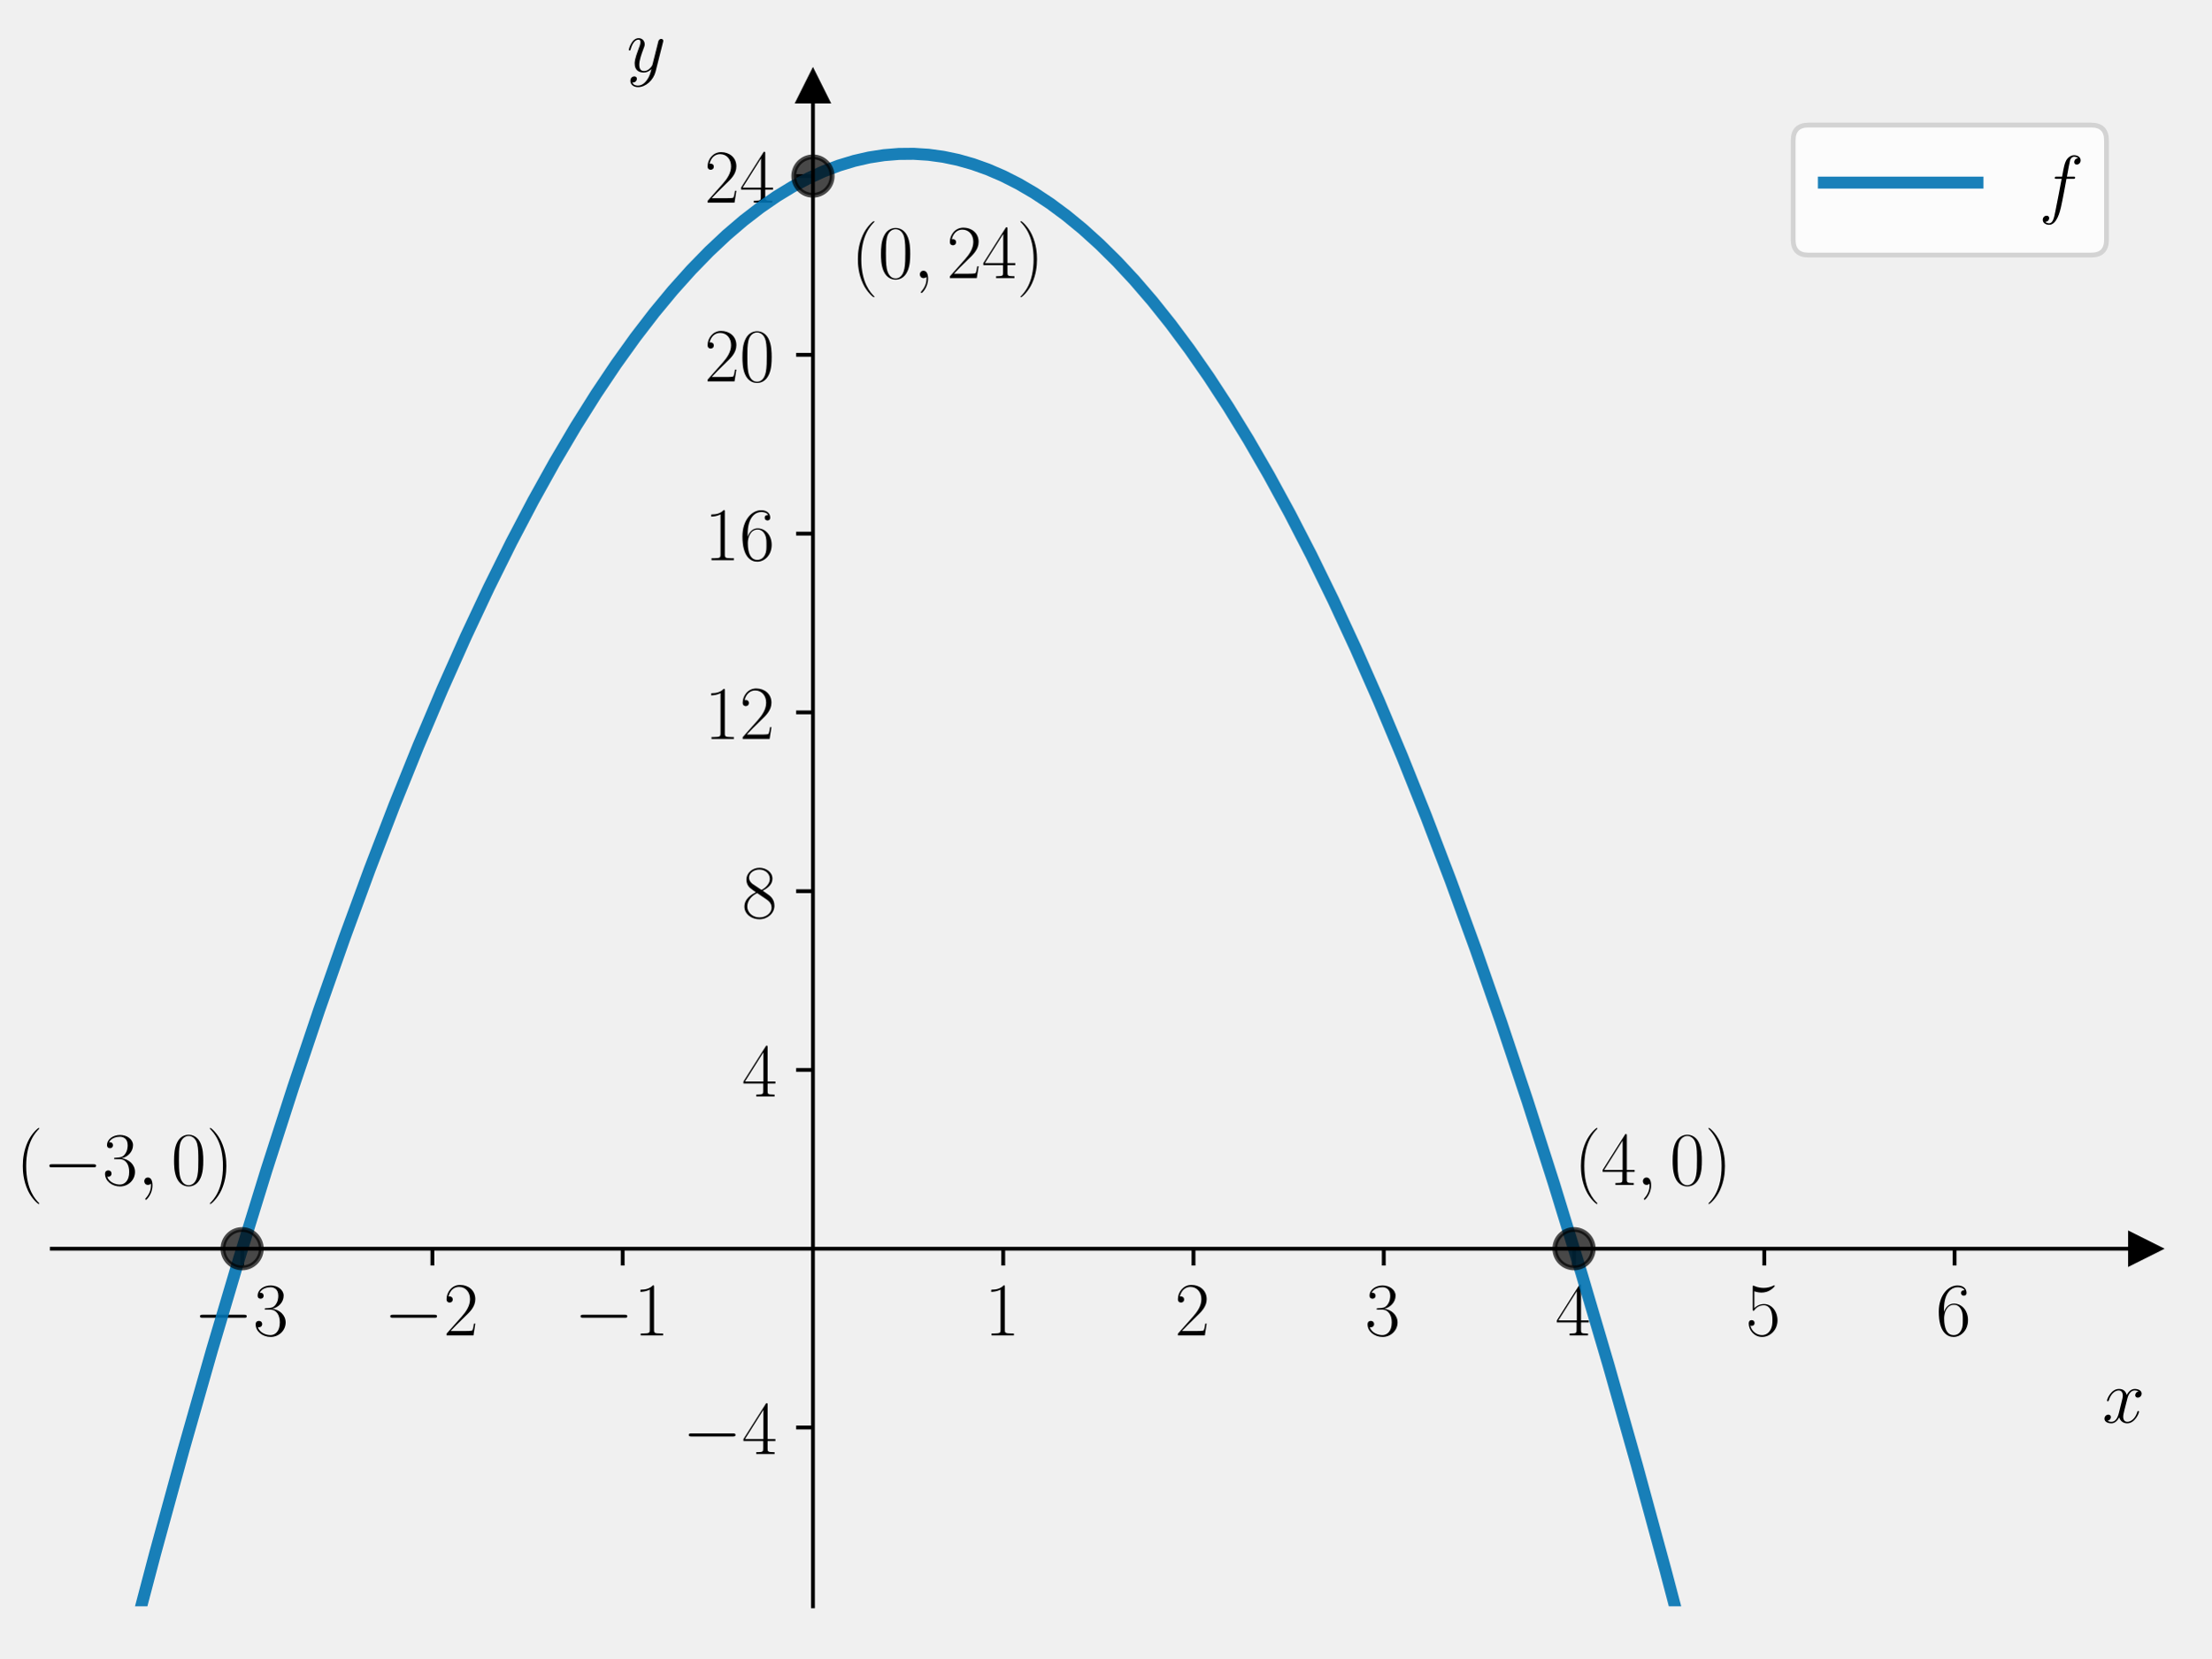
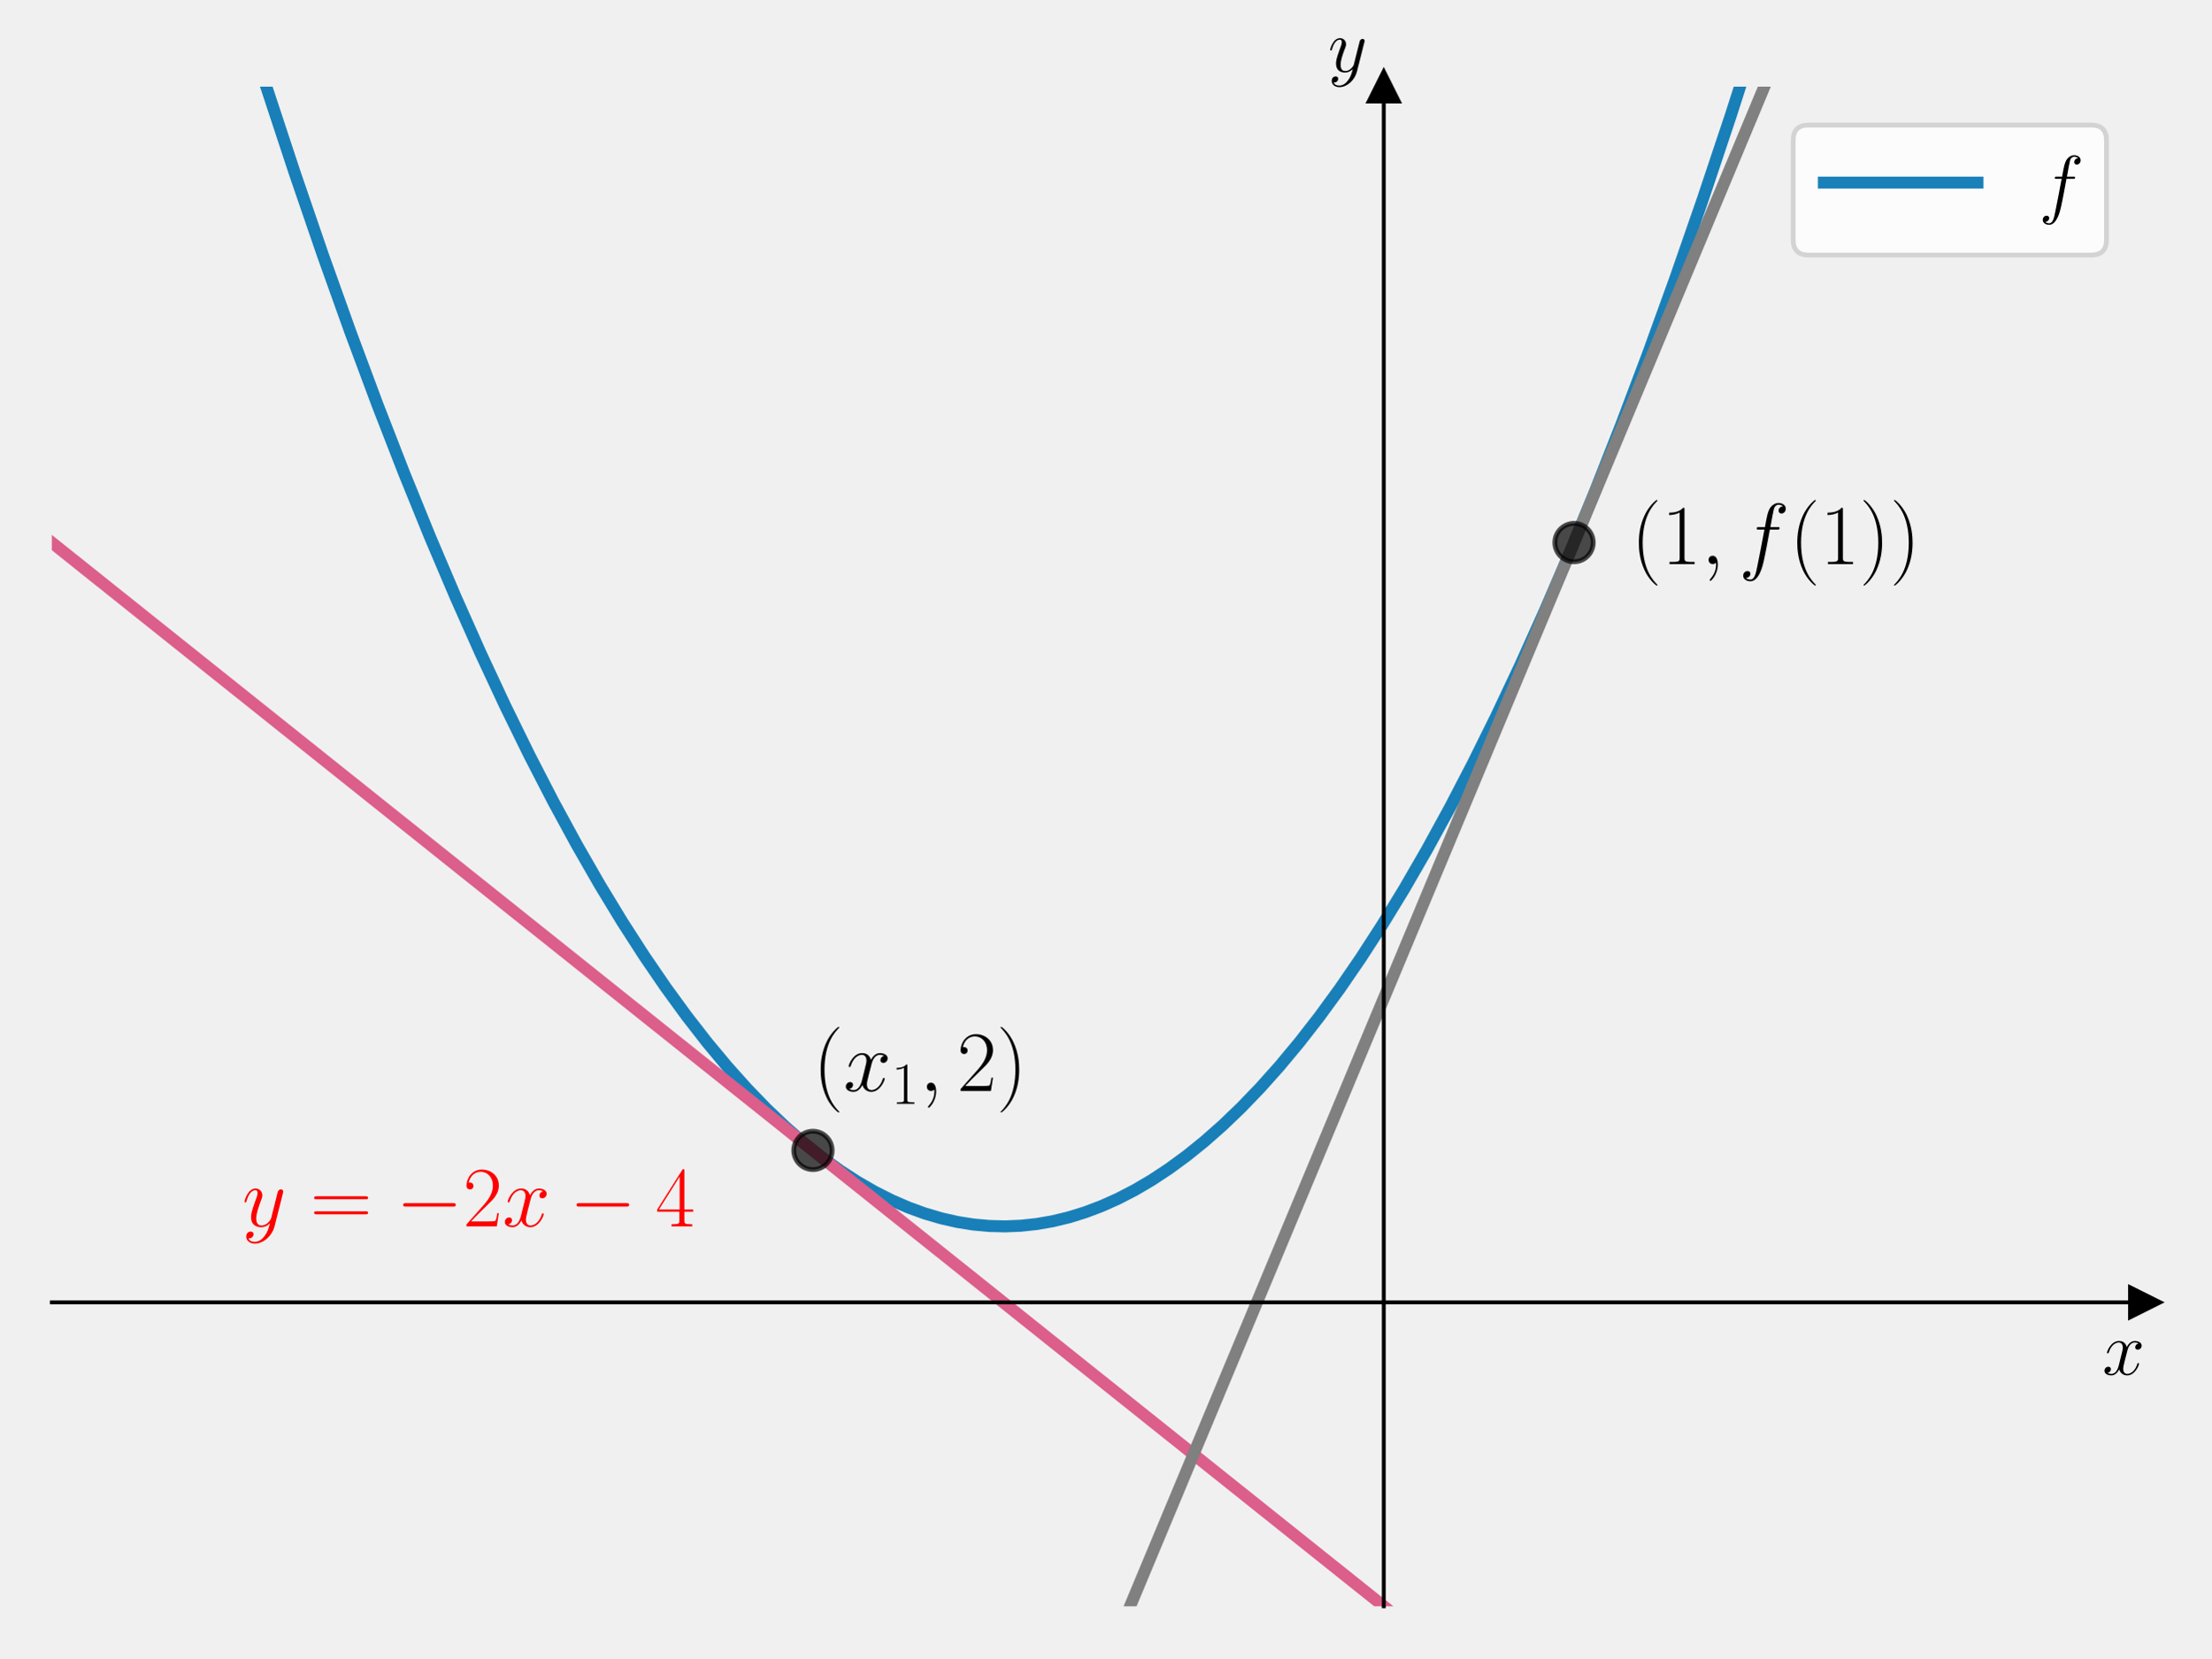
<svg xmlns="http://www.w3.org/2000/svg" xmlns:xlink="http://www.w3.org/1999/xlink" width="460.8pt" height="345.6pt" viewBox="0 0 460.8 345.6" version="1.1">
  <defs>
    <style type="text/css">*{stroke-linejoin: round; stroke-linecap: butt}</style>
  </defs>
  <g id="figure_1">
    <g id="patch_1">
      <path d="M 0 345.6  L 460.8 345.6  L 460.8 0  L 0 0  L 0 345.6  z " style="fill: none" />
    </g>
    <g id="axes_1">
      <g id="patch_2">
        <path d="M 10.8 334.8  L 447 334.8  L 447 18.065  L 10.8 18.065  L 10.8 334.8  z " style="fill: none" />
      </g>
      <g id="matplotlib.axis_1">
-         <g id="xtick_1">
-           <g id="line2d_1">
-             <defs>
-               <path id="mc620362b58" d="M 0 0  L 0 3.5  " style="stroke: #000000; stroke-width: 0.8" />
-             </defs>
-             <g>
-               <use xlink:href="#mc620362b58" x="50.455" y="260.274" style="stroke: #000000; stroke-width: 0.8" />
-             </g>
-           </g>
-           <g id="text_1">
-             <g transform="translate(40.35355 278.3436) scale(0.16 -0.16)">
-               <defs>
-                 <path id="CMSY10-0" d="M 4218 1472  C 4326 1472 4442 1472 4442 1600  C 4442 1728 4326 1728 4218 1728  L 755 1728  C 646 1728 531 1728 531 1600  C 531 1472 646 1472 755 1472  L 4218 1472  z " transform="scale(0.015625)" />
-                 <path id="CMR17-33" d="M 1414 2157  C 1984 2157 2234 1662 2234 1090  C 2234 320 1824 25 1453 25  C 1114 25 563 194 390 693  C 422 680 454 680 486 680  C 640 680 755 782 755 948  C 755 1133 614 1216 486 1216  C 378 1216 211 1165 211 926  C 211 335 787 -128 1466 -128  C 2176 -128 2720 430 2720 1085  C 2720 1707 2208 2157 1600 2227  C 2086 2328 2554 2756 2554 3329  C 2554 3820 2048 4179 1472 4179  C 890 4179 378 3829 378 3329  C 378 3110 544 3072 627 3072  C 762 3072 877 3155 877 3321  C 877 3486 762 3569 627 3569  C 602 3569 570 3569 544 3557  C 730 3959 1235 4032 1459 4032  C 1683 4032 2106 3925 2106 3320  C 2106 3143 2080 2828 1862 2550  C 1670 2304 1453 2304 1242 2284  C 1210 2284 1062 2269 1037 2269  C 992 2263 966 2257 966 2208  C 966 2163 973 2157 1101 2157  L 1414 2157  z " transform="scale(0.015625)" />
-               </defs>
-               <use xlink:href="#CMSY10-0" transform="scale(0.996264)" />
-               <use xlink:href="#CMR17-33" transform="translate(77.48747 0) scale(0.996264)" />
-             </g>
-           </g>
-         </g>
-         <g id="xtick_2">
-           <g id="line2d_2">
-             <g>
-               <use xlink:href="#mc620362b58" x="90.109" y="260.274" style="stroke: #000000; stroke-width: 0.8" />
-             </g>
-           </g>
-           <g id="text_2">
-             <g transform="translate(80.0081 278.3436) scale(0.16 -0.16)">
-               <defs>
-                 <path id="CMR17-32" d="M 2669 989  L 2554 989  C 2490 536 2438 459 2413 420  C 2381 369 1920 369 1830 369  L 602 369  C 832 619 1280 1072 1824 1597  C 2214 1967 2669 2402 2669 3035  C 2669 3790 2067 4224 1395 4224  C 691 4224 262 3604 262 3030  C 262 2780 448 2748 525 2748  C 589 2748 781 2787 781 3010  C 781 3207 614 3264 525 3264  C 486 3264 448 3258 422 3245  C 544 3790 915 4058 1306 4058  C 1862 4058 2227 3617 2227 3035  C 2227 2479 1901 2000 1536 1584  L 262 146  L 262 0  L 2515 0  L 2669 989  z " transform="scale(0.015625)" />
-               </defs>
-               <use xlink:href="#CMSY10-0" transform="scale(0.996264)" />
-               <use xlink:href="#CMR17-32" transform="translate(77.48747 0) scale(0.996264)" />
-             </g>
-           </g>
-         </g>
-         <g id="xtick_3">
-           <g id="line2d_3">
-             <g>
-               <use xlink:href="#mc620362b58" x="129.764" y="260.274" style="stroke: #000000; stroke-width: 0.8" />
-             </g>
-           </g>
-           <g id="text_3">
-             <g transform="translate(119.6626 278.3436) scale(0.16 -0.16)">
-               <defs>
-                 <path id="CMR17-31" d="M 1702 4058  C 1702 4192 1696 4192 1606 4192  C 1357 3916 979 3827 621 3827  C 602 3827 570 3827 563 3808  C 557 3795 557 3782 557 3648  C 755 3648 1088 3686 1344 3839  L 1344 461  C 1344 236 1331 160 781 160  L 589 160  L 589 0  C 896 0 1216 0 1523 0  C 1830 0 2150 0 2458 0  L 2458 160  L 2266 160  C 1715 160 1702 230 1702 458  L 1702 4058  z " transform="scale(0.015625)" />
-               </defs>
-               <use xlink:href="#CMSY10-0" transform="scale(0.996264)" />
-               <use xlink:href="#CMR17-31" transform="translate(77.48747 0) scale(0.996264)" />
-             </g>
-           </g>
-         </g>
-         <g id="xtick_4">
-           <g id="line2d_4">
-             <g>
-               <use xlink:href="#mc620362b58" x="209.073" y="260.274" style="stroke: #000000; stroke-width: 0.8" />
-             </g>
-           </g>
-           <g id="text_4">
-             <g transform="translate(205.1707 278.3436) scale(0.16 -0.16)">
-               <use xlink:href="#CMR17-31" transform="scale(0.996264)" />
-             </g>
-           </g>
-         </g>
-         <g id="xtick_5">
-           <g id="line2d_5">
-             <g>
-               <use xlink:href="#mc620362b58" x="248.727" y="260.274" style="stroke: #000000; stroke-width: 0.8" />
-             </g>
-           </g>
-           <g id="text_5">
-             <g transform="translate(244.8253 278.3436) scale(0.16 -0.16)">
-               <use xlink:href="#CMR17-32" transform="scale(0.996264)" />
-             </g>
-           </g>
-         </g>
-         <g id="xtick_6">
-           <g id="line2d_6">
-             <g>
-               <use xlink:href="#mc620362b58" x="288.382" y="260.274" style="stroke: #000000; stroke-width: 0.8" />
-             </g>
-           </g>
-           <g id="text_6">
-             <g transform="translate(284.4798 278.3436) scale(0.16 -0.16)">
-               <use xlink:href="#CMR17-33" transform="scale(0.996264)" />
-             </g>
-           </g>
-         </g>
-         <g id="xtick_7">
-           <g id="line2d_7">
-             <g>
-               <use xlink:href="#mc620362b58" x="328.036" y="260.274" style="stroke: #000000; stroke-width: 0.8" />
-             </g>
-           </g>
-           <g id="text_7">
-             <g transform="translate(324.1344 278.3436) scale(0.16 -0.16)">
-               <defs>
-                 <path id="CMR17-34" d="M 2150 4122  C 2150 4256 2144 4256 2029 4256  L 128 1254  L 128 1088  L 1779 1088  L 1779 457  C 1779 224 1766 160 1318 160  L 1197 160  L 1197 0  C 1402 0 1747 0 1965 0  C 2182 0 2528 0 2733 0  L 2733 160  L 2611 160  C 2163 160 2150 224 2150 457  L 2150 1088  L 2803 1088  L 2803 1254  L 2150 1254  L 2150 4122  z M 1798 3703  L 1798 1254  L 256 1254  L 1798 3703  z " transform="scale(0.015625)" />
-               </defs>
-               <use xlink:href="#CMR17-34" transform="scale(0.996264)" />
-             </g>
-           </g>
-         </g>
-         <g id="xtick_8">
-           <g id="line2d_8">
-             <g>
-               <use xlink:href="#mc620362b58" x="367.691" y="260.274" style="stroke: #000000; stroke-width: 0.8" />
-             </g>
-           </g>
-           <g id="text_8">
-             <g transform="translate(363.7889 278.3436) scale(0.16 -0.16)">
-               <defs>
-                 <path id="CMR17-35" d="M 730 3692  C 794 3666 1056 3584 1325 3584  C 1920 3584 2246 3911 2432 4100  C 2432 4157 2432 4192 2394 4192  C 2387 4192 2374 4192 2323 4163  C 2099 4058 1837 3973 1517 3973  C 1325 3973 1037 3999 723 4139  C 653 4171 640 4171 634 4171  C 602 4171 595 4164 595 4037  L 595 2203  C 595 2089 595 2057 659 2057  C 691 2057 704 2070 736 2114  C 941 2401 1222 2522 1542 2522  C 1766 2522 2246 2382 2246 1289  C 2246 1085 2246 715 2054 421  C 1894 159 1645 25 1370 25  C 947 25 518 320 403 814  C 429 807 480 795 506 795  C 589 795 749 840 749 1038  C 749 1210 627 1280 506 1280  C 358 1280 262 1190 262 1011  C 262 454 704 -128 1382 -128  C 2042 -128 2669 440 2669 1264  C 2669 2030 2170 2624 1549 2624  C 1222 2624 947 2503 730 2274  L 730 3692  z " transform="scale(0.015625)" />
-               </defs>
-               <use xlink:href="#CMR17-35" transform="scale(0.996264)" />
-             </g>
-           </g>
-         </g>
-         <g id="xtick_9">
-           <g id="line2d_9">
-             <g>
-               <use xlink:href="#mc620362b58" x="407.345" y="260.274" style="stroke: #000000; stroke-width: 0.8" />
-             </g>
-           </g>
-           <g id="text_9">
-             <g transform="translate(403.4435 278.3436) scale(0.16 -0.16)">
-               <defs>
-                 <path id="CMR17-36" d="M 678 2176  C 678 3690 1395 4032 1811 4032  C 1946 4032 2272 4009 2400 3776  C 2298 3776 2106 3776 2106 3553  C 2106 3381 2246 3323 2336 3323  C 2394 3323 2566 3348 2566 3560  C 2566 3954 2246 4179 1805 4179  C 1043 4179 243 3390 243 1984  C 243 253 966 -128 1478 -128  C 2099 -128 2688 427 2688 1283  C 2688 2081 2170 2662 1517 2662  C 1126 2662 838 2407 678 1960  L 678 2176  z M 1478 25  C 691 25 691 1200 691 1436  C 691 1896 909 2560 1504 2560  C 1613 2560 1926 2560 2138 2120  C 2253 1870 2253 1609 2253 1289  C 2253 944 2253 690 2118 434  C 1978 171 1773 25 1478 25  z " transform="scale(0.015625)" />
-               </defs>
-               <use xlink:href="#CMR17-36" transform="scale(0.996264)" />
-             </g>
-           </g>
-         </g>
-         <g id="text_10">
-           <g transform="translate(438.1306 296.5127) scale(0.16 -0.16)">
+         <g id="text_1">
+           <g transform="translate(438.1306 286.5225) scale(0.16 -0.16)">
            <defs>
              <path id="CMMI12-78" d="M 3034 2606  C 2829 2567 2752 2414 2752 2293  C 2752 2139 2874 2088 2963 2088  C 3155 2088 3290 2254 3290 2427  C 3290 2695 2982 2816 2714 2816  C 2323 2816 2106 2433 2048 2312  C 1901 2816 1504 2816 1389 2816  C 736 2816 390 1980 390 1839  C 390 1814 416 1782 461 1782  C 512 1782 525 1820 538 1846  C 755 2555 1184 2689 1370 2689  C 1658 2689 1715 2420 1715 2267  C 1715 2127 1677 1980 1600 1673  L 1382 798  C 1286 415 1101 64 762 64  C 730 64 570 64 435 147  C 666 192 717 383 717 460  C 717 588 621 664 499 664  C 346 664 179 530 179 326  C 179 57 480 -64 755 -64  C 1062 -64 1280 179 1414 441  C 1517 64 1837 -64 2074 -64  C 2726 -64 3072 773 3072 913  C 3072 945 3046 971 3008 971  C 2950 971 2944 939 2925 888  C 2752 326 2381 64 2093 64  C 1869 64 1747 230 1747 492  C 1747 632 1773 734 1875 1156  L 2099 2024  C 2195 2408 2413 2689 2707 2689  C 2720 2689 2899 2689 3034 2606  z " transform="scale(0.015625)" />
            </defs>
            <use xlink:href="#CMMI12-78" transform="scale(0.996264)" />
          </g>
        </g>
      </g>
      <g id="matplotlib.axis_2">
-         <g id="ytick_1">
-           <g id="line2d_10">
-             <defs>
-               <path id="m45d123259d" d="M 0 0  L -3.5 0  " style="stroke: #000000; stroke-width: 0.8" />
-             </defs>
-             <g>
-               <use xlink:href="#m45d123259d" x="169.418" y="297.537" style="stroke: #000000; stroke-width: 0.8" />
-             </g>
-           </g>
-           <g id="text_11">
-             <g transform="translate(142.2162 303.0718) scale(0.16 -0.16)">
-               <use xlink:href="#CMSY10-0" transform="scale(0.996264)" />
-               <use xlink:href="#CMR17-34" transform="translate(77.48747 0) scale(0.996264)" />
-             </g>
-           </g>
-         </g>
-         <g id="ytick_2">
-           <g id="line2d_11">
-             <g>
-               <use xlink:href="#m45d123259d" x="169.418" y="223.011" style="stroke: #000000; stroke-width: 0.8" />
-             </g>
-           </g>
-           <g id="text_12">
-             <g transform="translate(154.6142 228.5458) scale(0.16 -0.16)">
-               <use xlink:href="#CMR17-34" transform="scale(0.996264)" />
-             </g>
-           </g>
-         </g>
-         <g id="ytick_3">
-           <g id="line2d_12">
-             <g>
-               <use xlink:href="#m45d123259d" x="169.418" y="185.748" style="stroke: #000000; stroke-width: 0.8" />
-             </g>
-           </g>
-           <g id="text_13">
-             <g transform="translate(154.6142 191.2828) scale(0.16 -0.16)">
-               <defs>
-                 <path id="CMR17-38" d="M 1741 2264  C 2144 2467 2554 2773 2554 3263  C 2554 3841 1990 4179 1472 4179  C 890 4179 378 3759 378 3180  C 378 3021 416 2747 666 2505  C 730 2442 998 2251 1171 2130  C 883 1983 211 1634 211 934  C 211 279 838 -128 1459 -128  C 2144 -128 2720 362 2720 1010  C 2720 1590 2330 1857 2074 2029  L 1741 2264  z M 902 2822  C 851 2854 595 3051 595 3351  C 595 3739 998 4032 1459 4032  C 1965 4032 2336 3676 2336 3262  C 2336 2669 1670 2331 1638 2331  C 1632 2331 1626 2331 1574 2370  L 902 2822  z M 2080 1519  C 2176 1449 2483 1240 2483 851  C 2483 381 2010 25 1472 25  C 890 25 448 438 448 940  C 448 1443 838 1862 1280 2060  L 2080 1519  z " transform="scale(0.015625)" />
-               </defs>
-               <use xlink:href="#CMR17-38" transform="scale(0.996264)" />
-             </g>
-           </g>
-         </g>
-         <g id="ytick_4">
-           <g id="line2d_13">
-             <g>
-               <use xlink:href="#m45d123259d" x="169.418" y="148.485" style="stroke: #000000; stroke-width: 0.8" />
-             </g>
-           </g>
-           <g id="text_14">
-             <g transform="translate(146.8102 154.0198) scale(0.16 -0.16)">
-               <use xlink:href="#CMR17-31" transform="scale(0.996264)" />
-               <use xlink:href="#CMR17-32" transform="translate(45.69048 0) scale(0.996264)" />
-             </g>
-           </g>
-         </g>
-         <g id="ytick_5">
-           <g id="line2d_14">
-             <g>
-               <use xlink:href="#m45d123259d" x="169.418" y="111.222" style="stroke: #000000; stroke-width: 0.8" />
-             </g>
-           </g>
-           <g id="text_15">
-             <g transform="translate(146.8102 116.7568) scale(0.16 -0.16)">
-               <use xlink:href="#CMR17-31" transform="scale(0.996264)" />
-               <use xlink:href="#CMR17-36" transform="translate(45.69048 0) scale(0.996264)" />
-             </g>
-           </g>
-         </g>
-         <g id="ytick_6">
-           <g id="line2d_15">
-             <g>
-               <use xlink:href="#m45d123259d" x="169.418" y="73.959" style="stroke: #000000; stroke-width: 0.8" />
-             </g>
-           </g>
-           <g id="text_16">
-             <g transform="translate(146.8102 79.49382) scale(0.16 -0.16)">
-               <defs>
-                 <path id="CMR17-30" d="M 2688 2025  C 2688 2416 2682 3080 2413 3591  C 2176 4039 1798 4198 1466 4198  C 1158 4198 768 4058 525 3597  C 269 3118 243 2524 243 2025  C 243 1661 250 1106 448 619  C 723 -39 1216 -128 1466 -128  C 1760 -128 2208 -7 2470 600  C 2662 1042 2688 1559 2688 2025  z M 1466 -26  C 1056 -26 813 325 723 812  C 653 1188 653 1738 653 2096  C 653 2588 653 2997 736 3387  C 858 3929 1216 4096 1466 4096  C 1728 4096 2067 3923 2189 3400  C 2272 3036 2278 2607 2278 2096  C 2278 1680 2278 1169 2202 792  C 2067 95 1690 -26 1466 -26  z " transform="scale(0.015625)" />
-               </defs>
-               <use xlink:href="#CMR17-32" transform="scale(0.996264)" />
-               <use xlink:href="#CMR17-30" transform="translate(45.69048 0) scale(0.996264)" />
-             </g>
-           </g>
-         </g>
-         <g id="ytick_7">
-           <g id="line2d_16">
-             <g>
-               <use xlink:href="#m45d123259d" x="169.418" y="36.696" style="stroke: #000000; stroke-width: 0.8" />
-             </g>
-           </g>
-           <g id="text_17">
-             <g transform="translate(146.8102 42.23082) scale(0.16 -0.16)">
-               <use xlink:href="#CMR17-32" transform="scale(0.996264)" />
-               <use xlink:href="#CMR17-34" transform="translate(45.69048 0) scale(0.996264)" />
-             </g>
-           </g>
-         </g>
-         <g id="text_18">
-           <g transform="translate(130.6059 14.96506) scale(0.16 -0.16)">
+         <g id="text_2">
+           <g transform="translate(276.7715 14.96506) scale(0.16 -0.16)">
            <defs>
              <path id="CMMI12-79" d="M 1683 -700  C 1510 -939 1261 -1152 947 -1152  C 870 -1152 563 -1152 467 -889  C 486 -895 518 -895 531 -895  C 723 -895 851 -729 851 -582  C 851 -435 730 -384 634 -384  C 531 -384 307 -458 307 -759  C 307 -1071 582 -1286 947 -1286  C 1587 -1286 2234 -700 2413 6  L 3040 2485  C 3046 2517 3059 2556 3059 2594  C 3059 2689 2982 2753 2886 2753  C 2829 2753 2694 2727 2643 2535  L 2170 658  C 2138 543 2138 530 2086 460  C 1958 281 1747 64 1440 64  C 1082 64 1050 415 1050 588  C 1050 952 1222 1443 1395 1903  C 1466 2088 1504 2178 1504 2305  C 1504 2574 1312 2816 998 2816  C 410 2816 173 1890 173 1839  C 173 1814 198 1782 243 1782  C 301 1782 307 1807 333 1897  C 486 2433 730 2689 979 2689  C 1037 2689 1146 2689 1146 2478  C 1146 2312 1075 2127 979 1884  C 666 1047 666 837 666 683  C 666 77 1101 -64 1421 -64  C 1606 -64 1837 -6 2061 230  L 2067 224  C 1971 -147 1907 -392 1683 -700  z " transform="scale(0.015625)" />
            </defs>
            <use xlink:href="#CMMI12-79" transform="scale(0.996264)" />
          </g>
        </g>
      </g>
-       <g id="line2d_17">
+       <g id="line2d_1">
        <defs>
-           <path id="meca32ef6b6" d="M 3 0  L -3 -3  L -3 3  z " style="stroke: #000000; stroke-linejoin: miter" />
+           <path id="mfc285e43fe" d="M 3 0  L -3 -3  L -3 3  z " style="stroke: #000000; stroke-linejoin: miter" />
        </defs>
        <g>
-           <use xlink:href="#meca32ef6b6" x="447" y="260.274" style="stroke: #000000; stroke-linejoin: miter" />
+           <use xlink:href="#mfc285e43fe" x="447" y="271.453" style="stroke: #000000; stroke-linejoin: miter" />
        </g>
      </g>
-       <g id="line2d_18">
+       <g id="line2d_2">
        <defs>
-           <path id="m355b998ac6" d="M 0 -3  L -3 3  L 3 3  z " style="stroke: #000000; stroke-linejoin: miter" />
+           <path id="me4d4f494aa" d="M 0 -3  L -3 3  L 3 3  z " style="stroke: #000000; stroke-linejoin: miter" />
        </defs>
        <g>
-           <use xlink:href="#m355b998ac6" x="169.418" y="18.065" style="stroke: #000000; stroke-linejoin: miter" />
+           <use xlink:href="#me4d4f494aa" x="288.382" y="18.065" style="stroke: #000000; stroke-linejoin: miter" />
        </g>
      </g>
-       <g id="line2d_19">
-         <path d="M 26.308 346.6  L 32.317 323.824  L 38.282 302.063  L 44.141 281.512  L 49.893 262.125  L 55.538 243.86  L 61.078 226.673  L 66.51 210.523  L 71.836 195.369  L 77.056 181.17  L 82.168 167.886  L 87.175 155.48  L 92.181 143.668  L 97.081 132.682  L 101.875 122.485  L 106.562 113.042  L 111.142 104.316  L 115.616 96.272  L 119.983 88.878  L 124.244 82.1  L 128.398 75.906  L 132.446 70.263  L 136.387 65.143  L 140.222 60.514  L 144.057 56.233  L 147.785 52.405  L 151.407 49.003  L 154.922 45.997  L 158.437 43.284  L 161.846 40.933  L 165.148 38.919  L 168.45 37.162  L 171.645 35.708  L 174.841 34.497  L 178.037 33.527  L 181.126 32.819  L 184.215 32.338  L 187.304 32.083  L 190.393 32.054  L 193.482 32.251  L 196.571 32.674  L 199.66 33.323  L 202.749 34.199  L 205.838 35.3  L 209.034 36.678  L 212.23 38.297  L 215.532 40.225  L 218.834 42.411  L 222.242 44.939  L 225.651 47.742  L 229.166 50.921  L 232.788 54.502  L 236.41 58.395  L 240.138 62.726  L 243.973 67.525  L 247.914 72.82  L 251.962 78.642  L 256.009 84.852  L 260.164 91.629  L 264.424 99.004  L 268.792 107.011  L 273.266 115.681  L 277.846 125.049  L 282.533 135.15  L 287.326 146.019  L 292.226 157.692  L 297.233 170.206  L 302.346 183.6  L 307.565 197.911  L 312.891 213.18  L 318.324 229.447  L 323.863 246.754  L 329.508 265.141  L 335.26 284.651  L 341.119 305.33  L 347.084 327.219  L 352.183 346.6  L 352.183 346.6  " clip-path="url(#p14c3983143)" style="fill: none; stroke: #0072b2; stroke-opacity: 0.9; stroke-width: 2.5; stroke-linecap: square" />
+       <g id="line2d_3">
+         <path d="M 49.447 -1  L 55.432 17.881  L 61.397 35.983  L 67.256 53.064  L 73.008 69.161  L 78.653 84.313  L 84.192 98.555  L 89.625 111.923  L 94.951 124.451  L 100.17 136.175  L 105.283 147.127  L 110.29 157.341  L 115.296 167.05  L 120.196 176.063  L 124.99 184.413  L 129.676 192.13  L 134.257 199.244  L 138.731 205.784  L 143.098 211.78  L 147.359 217.259  L 151.513 222.249  L 155.667 226.892  L 159.715 231.081  L 163.656 234.843  L 167.491 238.203  L 171.326 241.266  L 175.054 243.961  L 178.676 246.311  L 182.297 248.396  L 185.813 250.167  L 189.328 251.69  L 192.736 252.928  L 196.145 253.933  L 199.554 254.704  L 202.856 255.227  L 206.158 255.531  L 209.46 255.615  L 212.762 255.479  L 216.064 255.124  L 219.366 254.549  L 222.775 253.725  L 226.184 252.667  L 229.592 251.376  L 233.001 249.85  L 236.516 248.031  L 240.031 245.964  L 243.653 243.573  L 247.275 240.918  L 251.003 237.91  L 254.838 234.523  L 258.672 230.84  L 262.614 226.746  L 266.661 222.215  L 270.816 217.223  L 274.97 211.883  L 279.231 206.044  L 283.598 199.68  L 288.072 192.763  L 292.652 185.263  L 297.339 177.152  L 302.133 168.398  L 306.926 159.182  L 311.826 149.282  L 316.832 138.668  L 321.945 127.307  L 327.165 115.166  L 332.491 102.211  L 337.923 88.409  L 343.462 73.725  L 349.108 58.121  L 354.86 41.564  L 360.719 24.014  L 366.684 5.435  L 368.698 -1  L 368.698 -1  " clip-path="url(#p0207ec4e39)" style="fill: none; stroke: #0072b2; stroke-opacity: 0.9; stroke-width: 2.5; stroke-linecap: square" />
      </g>
-       <g id="line2d_20">
+       <g id="line2d_4">
+         <path d="M 10.8 113.085  L 303.155 346.6  L 303.155 346.6  " clip-path="url(#p0207ec4e39)" style="fill: none; stroke: #dc5e8b; stroke-width: 2.5; stroke-linecap: square" />
+       </g>
+       <g id="line2d_5">
+         <path d="M 230.585 346.6  L 375.647 -1  L 375.647 -1  " clip-path="url(#p0207ec4e39)" style="fill: none; stroke: #808080; stroke-width: 2.5; stroke-linecap: square" />
+       </g>
+       <g id="line2d_6">
        <defs>
-           <path id="ma636c78b8f" d="M 0 4  C 1.061 4 2.078 3.579 2.828 2.828  C 3.579 2.078 4 1.061 4 0  C 4 -1.061 3.579 -2.078 2.828 -2.828  C 2.078 -3.579 1.061 -4 0 -4  C -1.061 -4 -2.078 -3.579 -2.828 -2.828  C -3.579 -2.078 -4 -1.061 -4 0  C -4 1.061 -3.579 2.078 -2.828 2.828  C -2.078 3.579 -1.061 4 0 4  z " style="stroke: #000000; stroke-opacity: 0.7" />
+           <path id="mcf5552d653" d="M 0 4  C 1.061 4 2.078 3.579 2.828 2.828  C 3.579 2.078 4 1.061 4 0  C 4 -1.061 3.579 -2.078 2.828 -2.828  C 2.078 -3.579 1.061 -4 0 -4  C -1.061 -4 -2.078 -3.579 -2.828 -2.828  C -3.579 -2.078 -4 -1.061 -4 0  C -4 1.061 -3.579 2.078 -2.828 2.828  C -2.078 3.579 -1.061 4 0 4  z " style="stroke: #000000; stroke-opacity: 0.7" />
        </defs>
-         <g clip-path="url(#p14c3983143)">
-           <use xlink:href="#ma636c78b8f" x="50.455" y="260.274" style="fill-opacity: 0.7; stroke: #000000; stroke-opacity: 0.7" />
+         <g clip-path="url(#p0207ec4e39)">
+           <use xlink:href="#mcf5552d653" x="169.418" y="239.779" style="fill-opacity: 0.7; stroke: #000000; stroke-opacity: 0.7" />
        </g>
      </g>
-       <g id="line2d_21">
-         <g clip-path="url(#p14c3983143)">
-           <use xlink:href="#ma636c78b8f" x="328.036" y="260.274" style="fill-opacity: 0.7; stroke: #000000; stroke-opacity: 0.7" />
-         </g>
-       </g>
-       <g id="line2d_22">
-         <g clip-path="url(#p14c3983143)">
-           <use xlink:href="#ma636c78b8f" x="169.418" y="36.696" style="fill-opacity: 0.7; stroke: #000000; stroke-opacity: 0.7" />
+       <g id="line2d_7">
+         <g clip-path="url(#p0207ec4e39)">
+           <use xlink:href="#mcf5552d653" x="328.036" y="113.085" style="fill-opacity: 0.7; stroke: #000000; stroke-opacity: 0.7" />
        </g>
      </g>
      <g id="patch_3">
-         <path d="M 169.418 334.8  L 169.418 18.065  " style="fill: none; stroke: #000000; stroke-width: 0.8; stroke-linejoin: miter; stroke-linecap: square" />
+         <path d="M 288.382 334.8  L 288.382 18.065  " style="fill: none; stroke: #000000; stroke-width: 0.8; stroke-linejoin: miter; stroke-linecap: square" />
      </g>
      <g id="patch_4">
        <path d="M 447 334.8  L 447 18.065  " style="fill: none" />
      </g>
      <g id="patch_5">
-         <path d="M 10.8 260.274  L 447 260.274  " style="fill: none; stroke: #000000; stroke-width: 0.8; stroke-linejoin: miter; stroke-linecap: square" />
+         <path d="M 10.8 271.453  L 447 271.453  " style="fill: none; stroke: #000000; stroke-width: 0.8; stroke-linejoin: miter; stroke-linecap: square" />
      </g>
      <g id="patch_6">
        <path d="M 10.8 18.065  L 447 18.065  " style="fill: none" />
      </g>
-       <g id="text_19">
-         <g transform="translate(3.316798 246.9732) scale(0.16 -0.16)">
+       <g id="text_3">
+         <g transform="translate(169.4182 227.3928) scale(0.18 -0.18)">
          <defs>
            <path id="CMR17-28" d="M 1958 -1561  C 1958 -1555 1958 -1542 1939 -1523  C 1645 -1224 858 -407 858 1581  C 858 3569 1632 4379 1946 4697  C 1946 4704 1958 4717 1958 4736  C 1958 4755 1939 4768 1914 4768  C 1843 4768 1299 4296 986 3594  C 666 2887 576 2199 576 1588  C 576 1128 621 351 1005 -471  C 1312 -1135 1837 -1600 1914 -1600  C 1946 -1600 1958 -1587 1958 -1561  z " transform="scale(0.015625)" />
+             <path id="CMR17-31" d="M 1702 4058  C 1702 4192 1696 4192 1606 4192  C 1357 3916 979 3827 621 3827  C 602 3827 570 3827 563 3808  C 557 3795 557 3782 557 3648  C 755 3648 1088 3686 1344 3839  L 1344 461  C 1344 236 1331 160 781 160  L 589 160  L 589 0  C 896 0 1216 0 1523 0  C 1830 0 2150 0 2458 0  L 2458 160  L 2266 160  C 1715 160 1702 230 1702 458  L 1702 4058  z " transform="scale(0.015625)" />
            <path id="CMMI12-3b" d="M 1248 -31  C 1248 343 1126 619 864 619  C 659 619 557 453 557 313  C 557 172 653 0 870 0  C 954 0 1024 26 1082 83  C 1094 96 1101 96 1107 96  C 1120 96 1120 5 1120 -27  C 1120 -240 1082 -659 710 -1080  C 640 -1157 640 -1170 640 -1183  C 640 -1216 672 -1248 704 -1248  C 755 -1248 1248 -771 1248 -31  z " transform="scale(0.015625)" />
+             <path id="CMR17-32" d="M 2669 989  L 2554 989  C 2490 536 2438 459 2413 420  C 2381 369 1920 369 1830 369  L 602 369  C 832 619 1280 1072 1824 1597  C 2214 1967 2669 2402 2669 3035  C 2669 3790 2067 4224 1395 4224  C 691 4224 262 3604 262 3030  C 262 2780 448 2748 525 2748  C 589 2748 781 2787 781 3010  C 781 3207 614 3264 525 3264  C 486 3264 448 3258 422 3245  C 544 3790 915 4058 1306 4058  C 1862 4058 2227 3617 2227 3035  C 2227 2479 1901 2000 1536 1584  L 262 146  L 262 0  L 2515 0  L 2669 989  z " transform="scale(0.015625)" />
            <path id="CMR17-29" d="M 1683 1581  C 1683 2040 1638 2817 1254 3639  C 947 4303 422 4768 346 4768  C 326 4768 301 4761 301 4729  C 301 4717 307 4710 314 4697  C 621 4378 1402 3568 1402 1584  C 1402 -407 627 -1217 314 -1537  C 307 -1549 301 -1556 301 -1568  C 301 -1600 326 -1600 346 -1600  C 416 -1600 960 -1128 1274 -426  C 1594 281 1683 969 1683 1581  z " transform="scale(0.015625)" />
          </defs>
          <use xlink:href="#CMR17-28" transform="scale(0.996264)" />
-           <use xlink:href="#CMSY10-0" transform="translate(35.28077 0) scale(0.996264)" />
-           <use xlink:href="#CMR17-33" transform="translate(112.7682 0) scale(0.996264)" />
-           <use xlink:href="#CMMI12-3b" transform="translate(158.4587 0) scale(0.996264)" />
-           <use xlink:href="#CMR17-30" transform="translate(202.1603 0) scale(0.996264)" />
-           <use xlink:href="#CMR17-29" transform="translate(247.8508 0) scale(0.996264)" />
+           <use xlink:href="#CMMI12-78" transform="translate(35.28077 0) scale(0.996264)" />
+           <use xlink:href="#CMR17-31" transform="translate(90.71483 -14.94392) scale(0.697382)" />
+           <use xlink:href="#CMMI12-3b" transform="translate(123.1961 0) scale(0.996264)" />
+           <use xlink:href="#CMR17-32" transform="translate(166.8977 0) scale(0.996264)" />
+           <use xlink:href="#CMR17-29" transform="translate(212.5882 0) scale(0.996264)" />
        </g>
      </g>
-       <g id="text_20">
-         <g transform="translate(328.0364 246.9732) scale(0.16 -0.16)">
-           <use xlink:href="#CMR17-28" transform="scale(0.996264)" />
-           <use xlink:href="#CMR17-34" transform="translate(35.28077 0) scale(0.996264)" />
-           <use xlink:href="#CMMI12-3b" transform="translate(80.97124 0) scale(0.996264)" />
-           <use xlink:href="#CMR17-30" transform="translate(124.6728 0) scale(0.996264)" />
-           <use xlink:href="#CMR17-29" transform="translate(170.3633 0) scale(0.996264)" />
+       <g id="text_4">
+         <g style="fill: #ff0000" transform="translate(50.45455 255.6161) scale(0.18 -0.18)">
+           <defs>
+             <path id="CMR17-3d" d="M 4115 2017  C 4211 2017 4307 2017 4307 2125  C 4307 2240 4198 2240 4090 2240  L 512 2240  C 403 2240 294 2240 294 2125  C 294 2017 390 2017 486 2017  L 4115 2017  z M 4090 896  C 4198 896 4307 896 4307 1011  C 4307 1119 4211 1119 4115 1119  L 486 1119  C 390 1119 294 1119 294 1011  C 294 896 403 896 512 896  L 4090 896  z " transform="scale(0.015625)" />
+             <path id="CMSY10-0" d="M 4218 1472  C 4326 1472 4442 1472 4442 1600  C 4442 1728 4326 1728 4218 1728  L 755 1728  C 646 1728 531 1728 531 1600  C 531 1472 646 1472 755 1472  L 4218 1472  z " transform="scale(0.015625)" />
+             <path id="CMR17-34" d="M 2150 4122  C 2150 4256 2144 4256 2029 4256  L 128 1254  L 128 1088  L 1779 1088  L 1779 457  C 1779 224 1766 160 1318 160  L 1197 160  L 1197 0  C 1402 0 1747 0 1965 0  C 2182 0 2528 0 2733 0  L 2733 160  L 2611 160  C 2163 160 2150 224 2150 457  L 2150 1088  L 2803 1088  L 2803 1254  L 2150 1254  L 2150 4122  z M 1798 3703  L 1798 1254  L 256 1254  L 1798 3703  z " transform="scale(0.015625)" />
+           </defs>
+           <use xlink:href="#CMMI12-79" transform="scale(0.996264)" />
+           <use xlink:href="#CMR17-3d" transform="translate(78.81279 0) scale(0.996264)" />
+           <use xlink:href="#CMSY10-0" transform="translate(178.2016 0) scale(0.996264)" />
+           <use xlink:href="#CMR17-32" transform="translate(255.6891 0) scale(0.996264)" />
+           <use xlink:href="#CMMI12-78" transform="translate(301.3795 0) scale(0.996264)" />
+           <use xlink:href="#CMSY10-0" transform="translate(378.9528 0) scale(0.996264)" />
+           <use xlink:href="#CMR17-34" transform="translate(478.5795 0) scale(0.996264)" />
        </g>
      </g>
-       <g id="text_21">
-         <g transform="translate(177.3491 57.96695) scale(0.16 -0.16)">
+       <g id="text_5">
+         <g transform="translate(339.9327 117.5678) scale(0.18 -0.18)">
+           <defs>
+             <path id="CMMI12-66" d="M 2854 2566  C 2982 2566 3034 2566 3034 2688  C 3034 2752 2982 2752 2867 2752  L 2349 2752  C 2470 3429 2560 3897 2611 4107  C 2650 4265 2784 4416 2950 4416  C 3085 4416 3219 4358 3283 4298  C 3034 4272 2957 4082 2957 3969  C 2957 3837 3053 3759 3174 3759  C 3302 3759 3494 3870 3494 4119  C 3494 4393 3226 4544 2944 4544  C 2669 4544 2400 4334 2272 4078  C 2157 3848 2093 3611 1946 2752  L 1517 2752  C 1395 2752 1331 2752 1331 2637  C 1331 2566 1370 2566 1498 2566  L 1907 2566  C 1792 1976 1530 542 1382 -137  C 1274 -689 1178 -1152 858 -1152  C 838 -1152 653 -1152 538 -1031  C 864 -1005 864 -726 864 -720  C 864 -593 768 -517 646 -517  C 518 -517 326 -625 326 -867  C 326 -1140 608 -1280 858 -1280  C 1510 -1280 1779 -118 1850 199  C 1965 688 2278 2376 2310 2566  L 2854 2566  z " transform="scale(0.015625)" />
+           </defs>
          <use xlink:href="#CMR17-28" transform="scale(0.996264)" />
-           <use xlink:href="#CMR17-30" transform="translate(35.28077 0) scale(0.996264)" />
+           <use xlink:href="#CMR17-31" transform="translate(35.28077 0) scale(0.996264)" />
          <use xlink:href="#CMMI12-3b" transform="translate(80.97124 0) scale(0.996264)" />
-           <use xlink:href="#CMR17-32" transform="translate(124.6728 0) scale(0.996264)" />
-           <use xlink:href="#CMR17-34" transform="translate(170.3633 0) scale(0.996264)" />
-           <use xlink:href="#CMR17-29" transform="translate(216.0538 0) scale(0.996264)" />
+           <use xlink:href="#CMMI12-66" transform="translate(124.6728 0) scale(0.996264)" />
+           <use xlink:href="#CMR17-28" transform="translate(183.3931 0) scale(0.996264)" />
+           <use xlink:href="#CMR17-31" transform="translate(218.6739 0) scale(0.996264)" />
+           <use xlink:href="#CMR17-29" transform="translate(264.3644 0) scale(0.996264)" />
+           <use xlink:href="#CMR17-29" transform="translate(299.6451 0) scale(0.996264)" />
        </g>
      </g>
      <g id="legend_1">
        <g id="patch_7">
          <path d="M 376.907 53.164  L 435.8 53.164  Q 439 53.164 439 49.964  L 439 29.265  Q 439 26.065 435.8 26.065  L 376.907 26.065  Q 373.707 26.065 373.707 29.265  L 373.707 49.964  Q 373.707 53.164 376.907 53.164  z " style="fill: #ffffff; opacity: 0.8; stroke: #cccccc; stroke-linejoin: miter" />
        </g>
-         <g id="line2d_23">
+         <g id="line2d_8">
          <path d="M 380.107 38.065  L 396.107 38.065  L 412.107 38.065  " style="fill: none; stroke: #0072b2; stroke-opacity: 0.9; stroke-width: 2.5; stroke-linecap: square" />
        </g>
-         <g id="text_22">
+         <g id="text_6">
          <g transform="translate(424.9067 43.66453) scale(0.16 -0.16)">
-             <defs>
-               <path id="CMMI12-66" d="M 2854 2566  C 2982 2566 3034 2566 3034 2688  C 3034 2752 2982 2752 2867 2752  L 2349 2752  C 2470 3429 2560 3897 2611 4107  C 2650 4265 2784 4416 2950 4416  C 3085 4416 3219 4358 3283 4298  C 3034 4272 2957 4082 2957 3969  C 2957 3837 3053 3759 3174 3759  C 3302 3759 3494 3870 3494 4119  C 3494 4393 3226 4544 2944 4544  C 2669 4544 2400 4334 2272 4078  C 2157 3848 2093 3611 1946 2752  L 1517 2752  C 1395 2752 1331 2752 1331 2637  C 1331 2566 1370 2566 1498 2566  L 1907 2566  C 1792 1976 1530 542 1382 -137  C 1274 -689 1178 -1152 858 -1152  C 838 -1152 653 -1152 538 -1031  C 864 -1005 864 -726 864 -720  C 864 -593 768 -517 646 -517  C 518 -517 326 -625 326 -867  C 326 -1140 608 -1280 858 -1280  C 1510 -1280 1779 -118 1850 199  C 1965 688 2278 2376 2310 2566  L 2854 2566  z " transform="scale(0.015625)" />
-             </defs>
            <use xlink:href="#CMMI12-66" transform="scale(0.996264)" />
          </g>
        </g>
      </g>
    </g>
  </g>
  <defs>
-     <clipPath id="p14c3983143">
+     <clipPath id="p0207ec4e39">
      <rect x="10.8" y="18.065" width="436.2" height="316.735" />
    </clipPath>
  </defs>
</svg>
